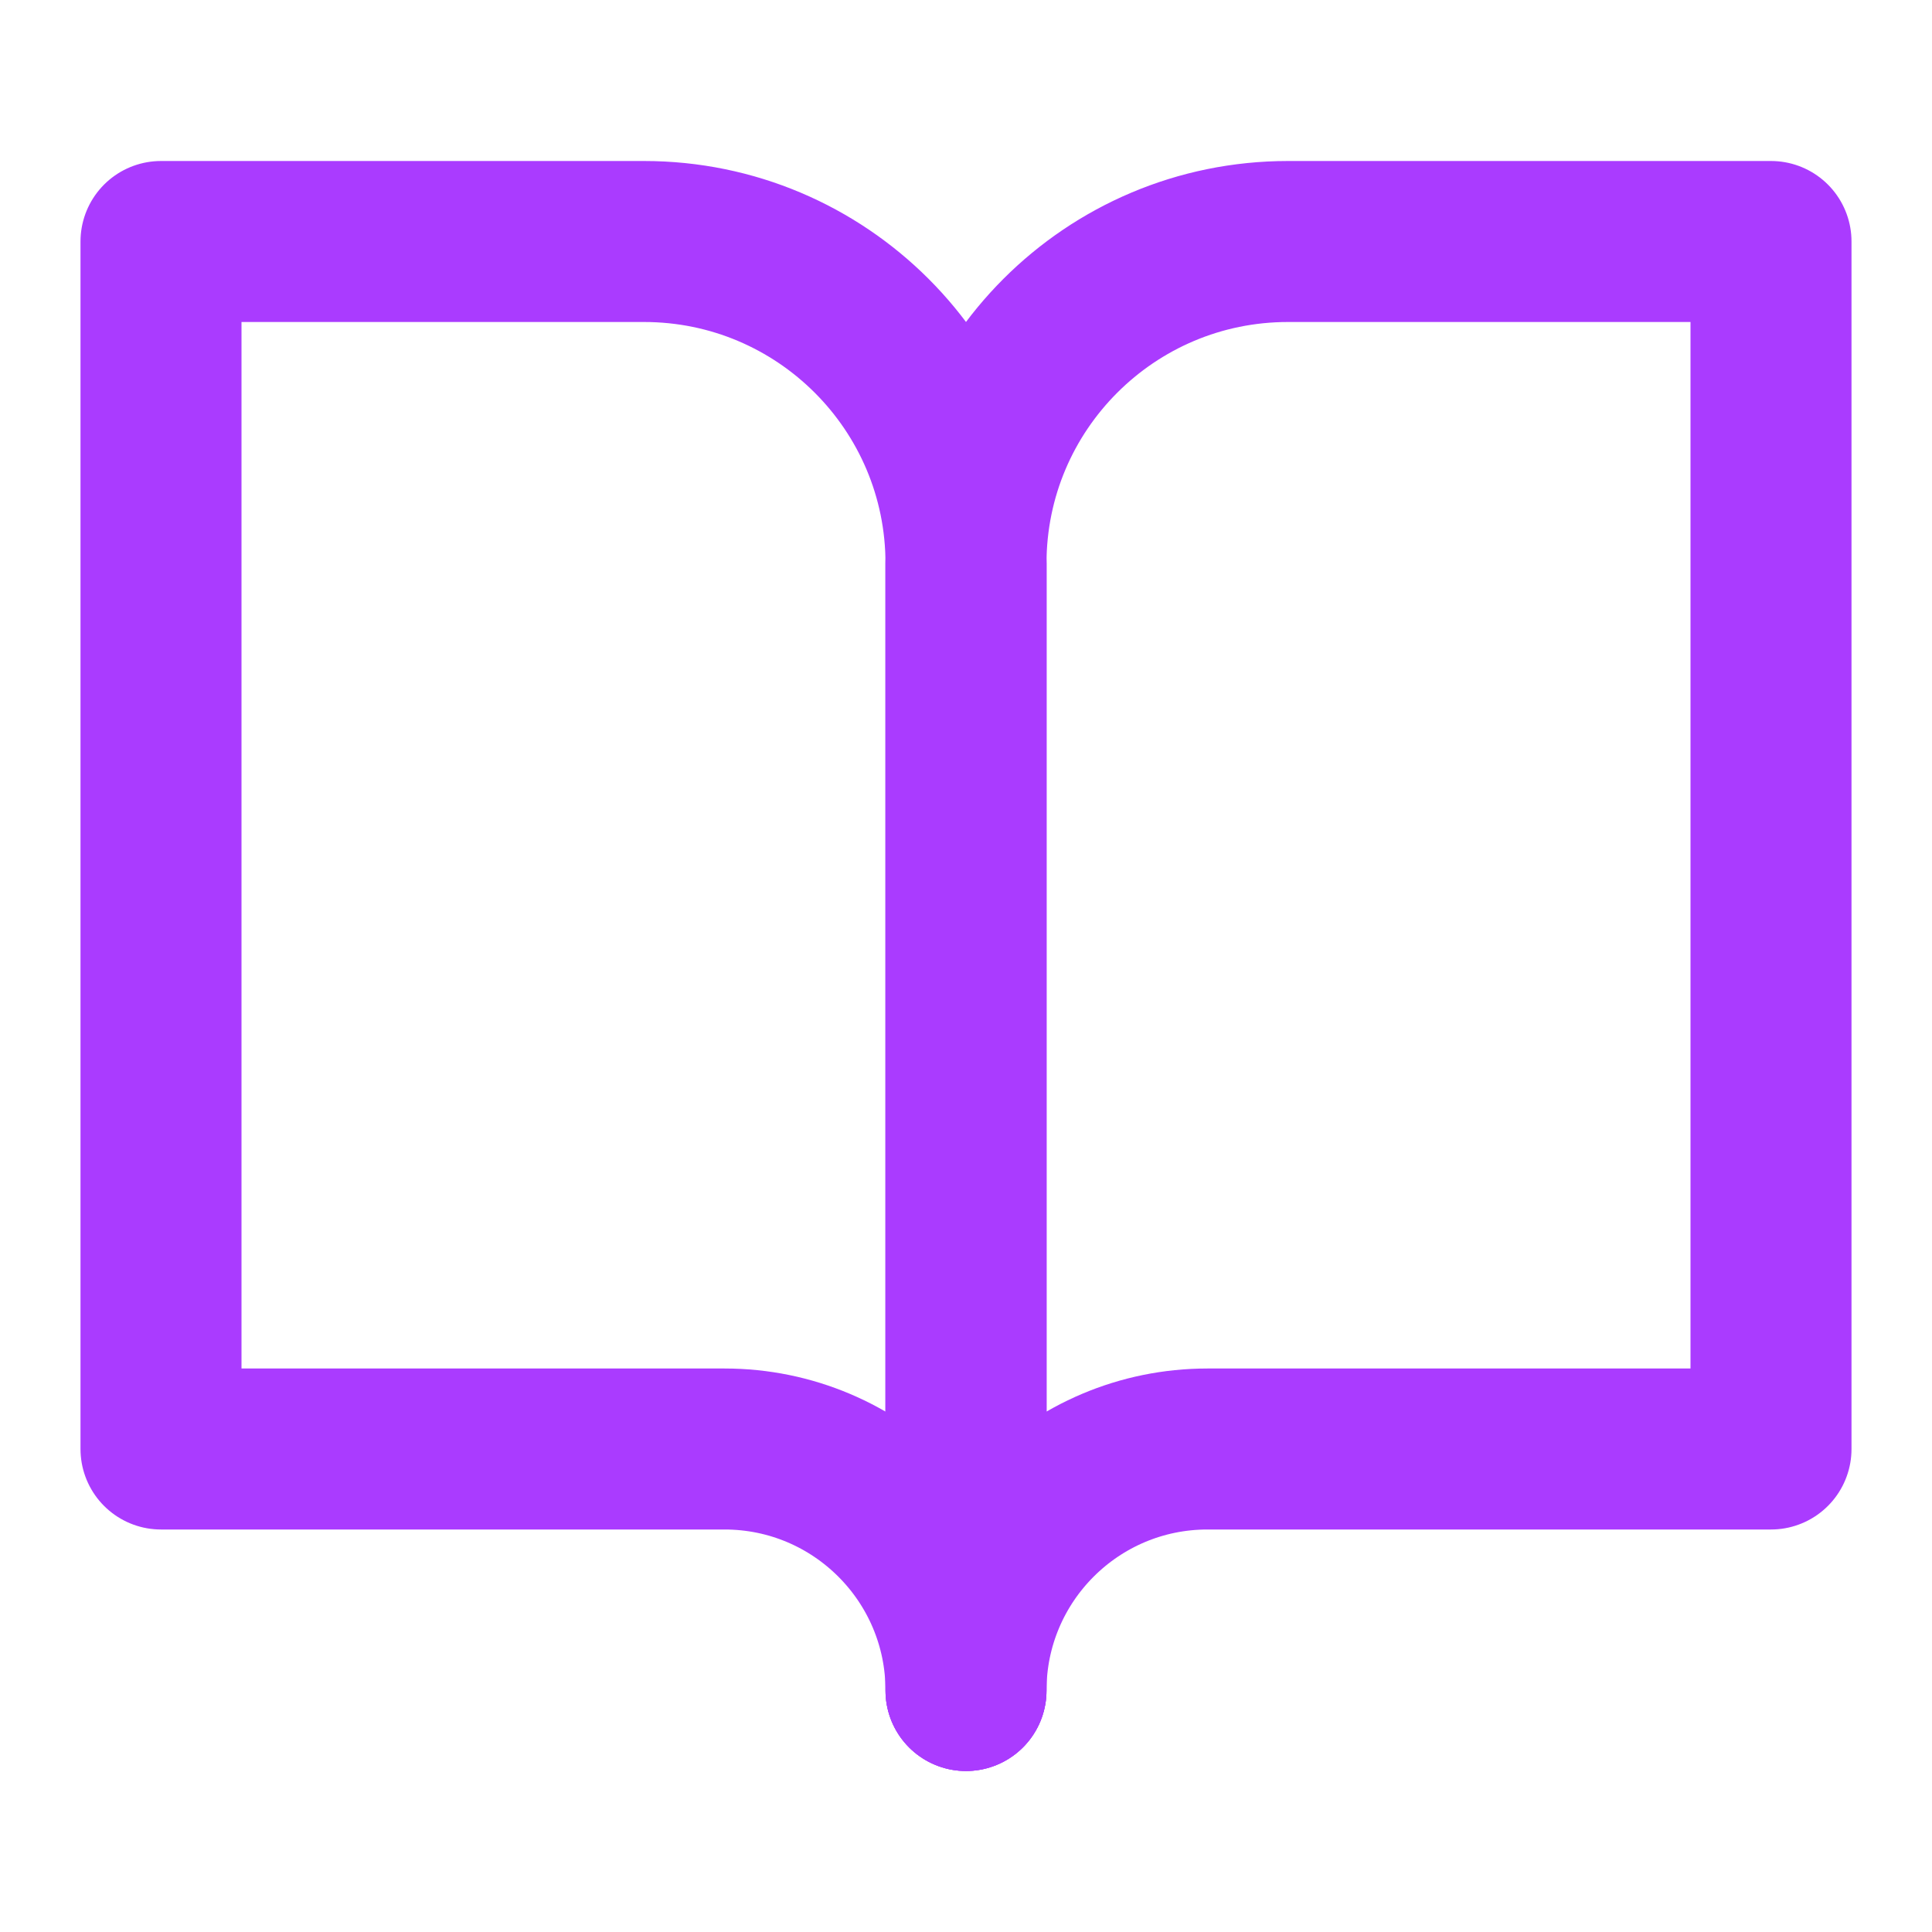
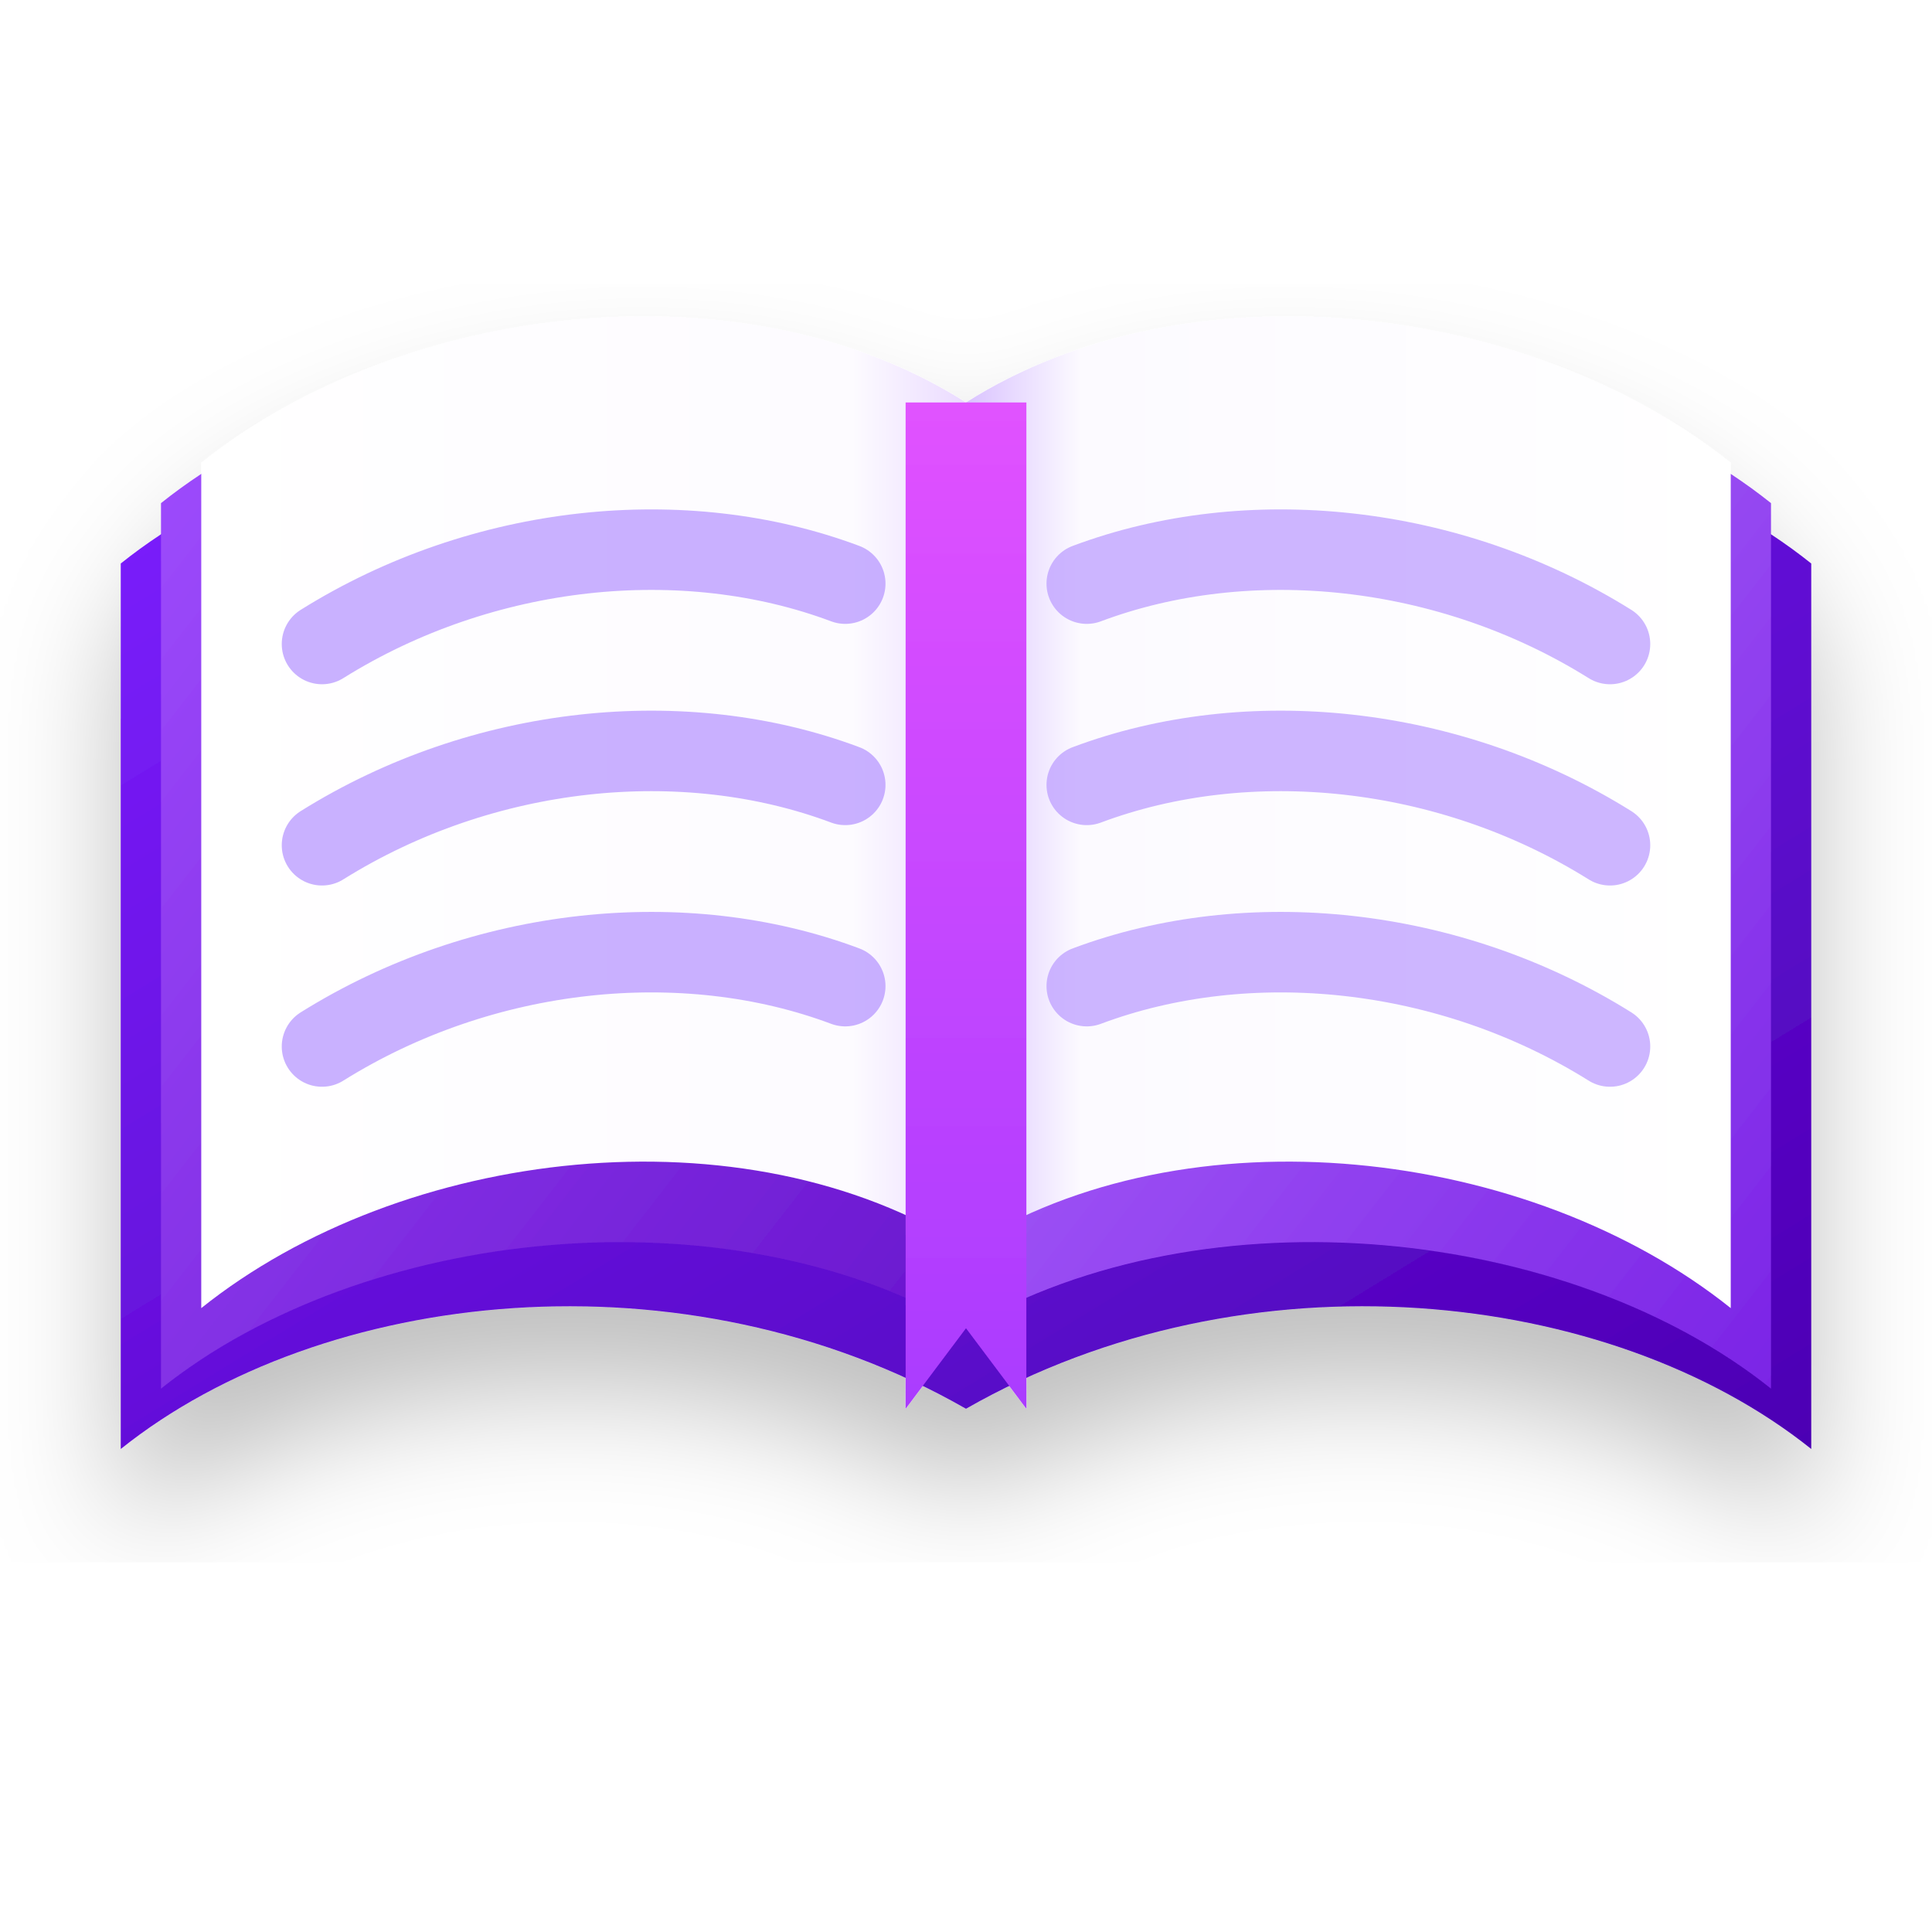
- <svg xmlns="http://www.w3.org/2000/svg" viewBox="0 0 24 24" width="100%" height="100%" fill="none" stroke="#aa3bff" stroke-width="2" stroke-linecap="round" stroke-linejoin="round">
-   <path d="M2 3h6a4 4 0 0 1 4 4v14a3 3 0 0 0-3-3H2z" />
-   <path d="M22 3h-6a4 4 0 0 0-4 4v14a3 3 0 0 1 3-3h7z" />
-   <path d="M12 7v14" />
+ <svg xmlns="http://www.w3.org/2000/svg" viewBox="0 0 48 48" width="100%" height="100%">
+   <defs>
+     <linearGradient id="cover-grad" x1="0%" y1="0%" x2="100%" y2="100%">
+       <stop offset="0%" stop-color="#7c1fff" />
+       <stop offset="100%" stop-color="#4c00b3" />
+     </linearGradient>
+     <linearGradient id="left-back-grad" x1="0%" y1="0%" x2="100%" y2="100%">
+       <stop offset="0%" stop-color="#a04eff" />
+       <stop offset="100%" stop-color="#6714cc" />
+     </linearGradient>
+     <linearGradient id="right-back-grad" x1="0%" y1="0%" x2="100%" y2="100%">
+       <stop offset="0%" stop-color="#b573ff" />
+       <stop offset="100%" stop-color="#7b24e6" />
+     </linearGradient>
+     <linearGradient id="left-page-grad" x1="0%" y1="0%" x2="100%" y2="0%">
+       <stop offset="0%" stop-color="#ffffff" />
+       <stop offset="85%" stop-color="#fdfbff" />
+       <stop offset="100%" stop-color="#eadaff" />
+     </linearGradient>
+     <linearGradient id="right-page-grad" x1="0%" y1="0%" x2="100%" y2="0%">
+       <stop offset="0%" stop-color="#d9c2ff" />
+       <stop offset="15%" stop-color="#fcfaff" />
+       <stop offset="100%" stop-color="#ffffff" />
+     </linearGradient>
+     <linearGradient id="ribbon-grad" x1="0%" y1="0%" x2="0%" y2="100%">
+       <stop offset="0%" stop-color="#e152ff" />
+       <stop offset="100%" stop-color="#aa3bff" />
+     </linearGradient>
+     <filter id="soft-shadow" x="-10%" y="-10%" width="120%" height="120%">
+       <feDropShadow dx="0" dy="2" stdDeviation="1.5" flood-color="#000000" flood-opacity="0.25" />
+     </filter>
+   </defs>
+   <g filter="url(#soft-shadow)">
+     <path d="M 24,13 C 17,9 8,10 3,14 L 3,36 C 8,32 17,31 24,35 C 31,31 40,32 45,36 L 45,14 C 40,10 31,9 24,13 Z" fill="url(#cover-grad)" />
+     <path d="M 24,11 C 18,7.5 9,8.5 4,12.5 L 4,34.5 C 9,30.5 18,29.5 24,33 Z" fill="url(#left-back-grad)" />
+     <path d="M 24,11 C 30,7.5 39,8.5 44,12.5 L 44,34.5 C 39,30.5 30,29.5 24,33 Z" fill="url(#right-back-grad)" />
+     <path d="M 24,10 C 18.5,6.5 10,7.5 5,11.5 L 5,32.5 C 10,28.5 18.5,27.5 24,31 Z" fill="url(#left-page-grad)" />
+     <path d="M 24,10 C 29.5,6.5 38,7.5 43,11.5 L 43,32.5 C 38,28.5 29.5,27.5 24,31 Z" fill="url(#right-page-grad)" />
+     <path d="M 8,16 C 12,13.5 17,13 21,14.5" stroke="#bc9eff" stroke-width="2" stroke-linecap="round" fill="none" opacity="0.8" />
+     <path d="M 8,21 C 12,18.5 17,18 21,19.5" stroke="#bc9eff" stroke-width="2" stroke-linecap="round" fill="none" opacity="0.8" />
+     <path d="M 8,26 C 12,23.5 17,23 21,24.5" stroke="#bc9eff" stroke-width="2" stroke-linecap="round" fill="none" opacity="0.8" />
+     <path d="M 27,14.5 C 31,13 36,13.5 40,16" stroke="#c0a4ff" stroke-width="2" stroke-linecap="round" fill="none" opacity="0.8" />
+     <path d="M 27,19.5 C 31,18 36,18.5 40,21" stroke="#c0a4ff" stroke-width="2" stroke-linecap="round" fill="none" opacity="0.8" />
+     <path d="M 27,24.5 C 31,23 36,23.5 40,26" stroke="#c0a4ff" stroke-width="2" stroke-linecap="round" fill="none" opacity="0.8" />
+     <path d="M 22.5,10 L 22.5,35 L 24,33 L 25.5,35 L 25.5,10 Z" fill="url(#ribbon-grad)" />
+   </g>
</svg>
